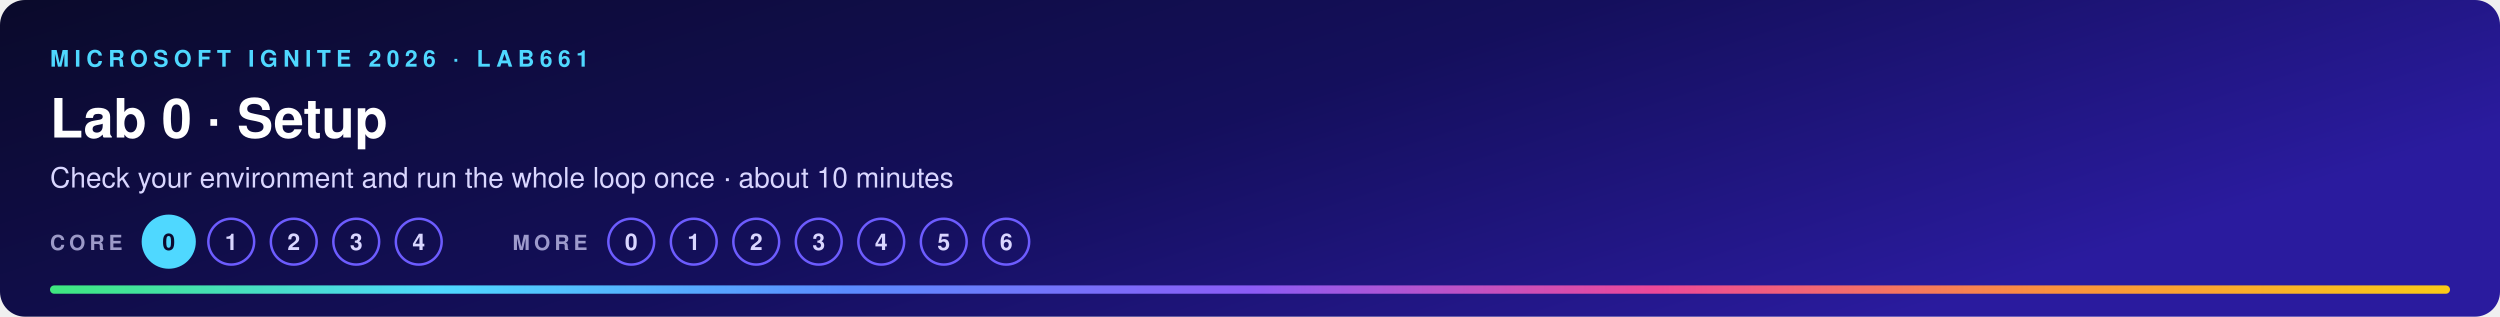
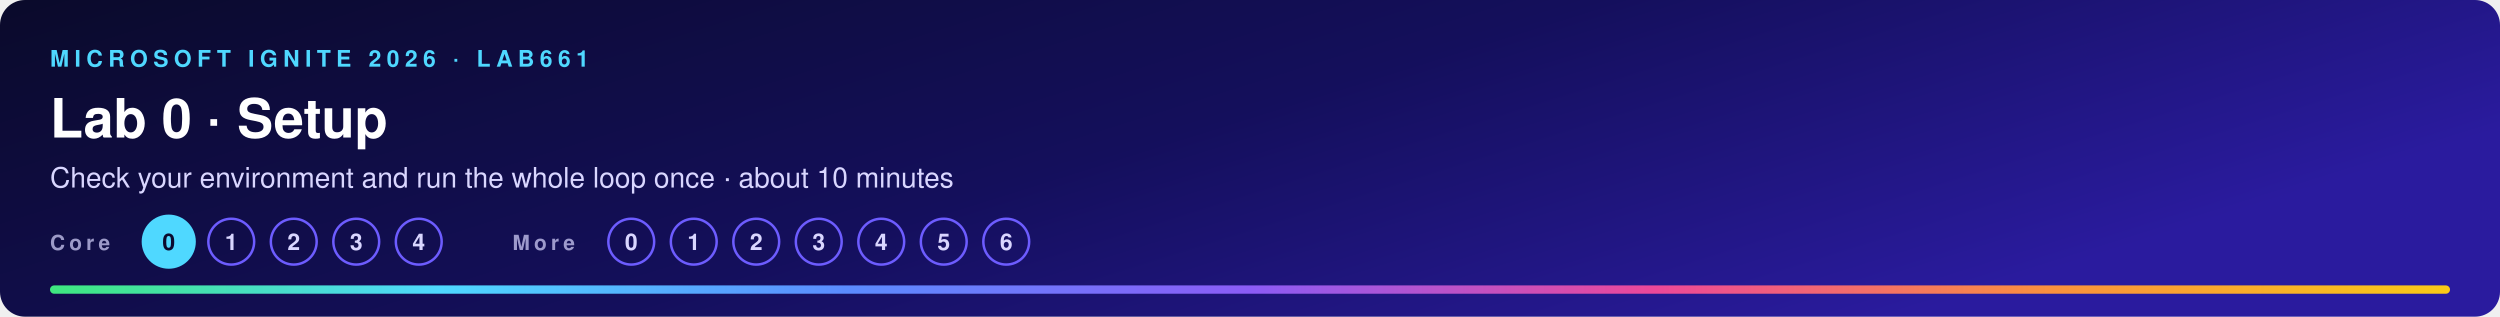
<svg xmlns="http://www.w3.org/2000/svg" width="1200" height="152" viewBox="0 0 1200 152" role="img" aria-label="Lab 0 · Setup">
  <defs>
    <linearGradient id="bg" x1="0" y1="0" x2="1" y2="0.4">
      <stop offset="0" stop-color="#0a0a2a" />
      <stop offset="0.55" stop-color="#140f5c" />
      <stop offset="1" stop-color="#2a1b9e" />
    </linearGradient>
    <linearGradient id="bar" x1="0" y1="0" x2="1" y2="0">
      <stop offset="0.000" stop-color="#3ee87a" />
      <stop offset="0.167" stop-color="#4fd8ff" />
      <stop offset="0.333" stop-color="#5b8cff" />
      <stop offset="0.500" stop-color="#8b5cf6" />
      <stop offset="0.667" stop-color="#ec4899" />
      <stop offset="0.833" stop-color="#fb923c" />
      <stop offset="1.000" stop-color="#facc15" />
    </linearGradient>
  </defs>
  <rect width="1200" height="152" rx="12" fill="url(#bg)" />
  <text x="24" y="32" font-family="Segoe UI, Helvetica Neue, Helvetica, Arial, sans-serif" font-size="11" font-weight="700" letter-spacing="2.6" fill="#4fd8ff">MICROSOFT IGNITE 2026  ·  LAB661</text>
  <text x="24" y="66" font-family="Segoe UI, Helvetica Neue, Helvetica, Arial, sans-serif" font-size="26" font-weight="700" fill="#ffffff">Lab 0 · Setup</text>
  <text x="24" y="90" font-family="Segoe UI, Helvetica Neue, Helvetica, Arial, sans-serif" font-size="13.5" fill="#d9d6ff">Check your environment and run the whole loop once · about 10 minutes</text>
-   <text x="24" y="120" font-family="Segoe UI, Helvetica Neue, Helvetica, Arial, sans-serif" font-size="10" font-weight="700" letter-spacing="2" fill="#d9d6ff" fill-opacity="0.7">CORE</text>
+   <text x="24" y="120" font-family="Segoe UI, Helvetica Neue, Helvetica, Arial, sans-serif" font-size="10" font-weight="700" letter-spacing="2" fill="#d9d6ff" fill-opacity="0.7">Core</text>
  <circle cx="81" cy="116" r="13" fill="#4fd8ff" />
  <text x="81" y="120" text-anchor="middle" font-family="Segoe UI, Helvetica Neue, Helvetica, Arial, sans-serif" font-size="11" font-weight="800" fill="#0b0a2e">0</text>
  <circle cx="111" cy="116" r="11" fill="none" stroke="#6d5cff" stroke-width="1.2" />
  <text x="111" y="120" text-anchor="middle" font-family="Segoe UI, Helvetica Neue, Helvetica, Arial, sans-serif" font-size="11" font-weight="600" fill="#d9d6ff">1</text>
  <circle cx="141" cy="116" r="11" fill="none" stroke="#6d5cff" stroke-width="1.2" />
  <text x="141" y="120" text-anchor="middle" font-family="Segoe UI, Helvetica Neue, Helvetica, Arial, sans-serif" font-size="11" font-weight="600" fill="#d9d6ff">2</text>
  <circle cx="171" cy="116" r="11" fill="none" stroke="#6d5cff" stroke-width="1.2" />
  <text x="171" y="120" text-anchor="middle" font-family="Segoe UI, Helvetica Neue, Helvetica, Arial, sans-serif" font-size="11" font-weight="600" fill="#d9d6ff">3</text>
  <circle cx="201" cy="116" r="11" fill="none" stroke="#6d5cff" stroke-width="1.2" />
  <text x="201" y="120" text-anchor="middle" font-family="Segoe UI, Helvetica Neue, Helvetica, Arial, sans-serif" font-size="11" font-weight="600" fill="#d9d6ff">4</text>
-   <text x="246" y="120" font-family="Segoe UI, Helvetica Neue, Helvetica, Arial, sans-serif" font-size="10" font-weight="700" letter-spacing="2" fill="#d9d6ff" fill-opacity="0.7">MORE</text>
+   <text x="246" y="120" font-family="Segoe UI, Helvetica Neue, Helvetica, Arial, sans-serif" font-size="10" font-weight="700" letter-spacing="2" fill="#d9d6ff" fill-opacity="0.7">More</text>
  <circle cx="303" cy="116" r="11" fill="none" stroke="#6d5cff" stroke-width="1.2" />
  <text x="303" y="120" text-anchor="middle" font-family="Segoe UI, Helvetica Neue, Helvetica, Arial, sans-serif" font-size="11" font-weight="600" fill="#d9d6ff">0</text>
  <circle cx="333" cy="116" r="11" fill="none" stroke="#6d5cff" stroke-width="1.2" />
  <text x="333" y="120" text-anchor="middle" font-family="Segoe UI, Helvetica Neue, Helvetica, Arial, sans-serif" font-size="11" font-weight="600" fill="#d9d6ff">1</text>
  <circle cx="363" cy="116" r="11" fill="none" stroke="#6d5cff" stroke-width="1.2" />
  <text x="363" y="120" text-anchor="middle" font-family="Segoe UI, Helvetica Neue, Helvetica, Arial, sans-serif" font-size="11" font-weight="600" fill="#d9d6ff">2</text>
  <circle cx="393" cy="116" r="11" fill="none" stroke="#6d5cff" stroke-width="1.2" />
  <text x="393" y="120" text-anchor="middle" font-family="Segoe UI, Helvetica Neue, Helvetica, Arial, sans-serif" font-size="11" font-weight="600" fill="#d9d6ff">3</text>
  <circle cx="423" cy="116" r="11" fill="none" stroke="#6d5cff" stroke-width="1.2" />
  <text x="423" y="120" text-anchor="middle" font-family="Segoe UI, Helvetica Neue, Helvetica, Arial, sans-serif" font-size="11" font-weight="600" fill="#d9d6ff">4</text>
  <circle cx="453" cy="116" r="11" fill="none" stroke="#6d5cff" stroke-width="1.2" />
  <text x="453" y="120" text-anchor="middle" font-family="Segoe UI, Helvetica Neue, Helvetica, Arial, sans-serif" font-size="11" font-weight="600" fill="#d9d6ff">5</text>
  <circle cx="483" cy="116" r="11" fill="none" stroke="#6d5cff" stroke-width="1.2" />
  <text x="483" y="120" text-anchor="middle" font-family="Segoe UI, Helvetica Neue, Helvetica, Arial, sans-serif" font-size="11" font-weight="600" fill="#d9d6ff">6</text>
  <rect x="24" y="137" width="1152" height="4" rx="2" fill="url(#bar)" />
</svg>
